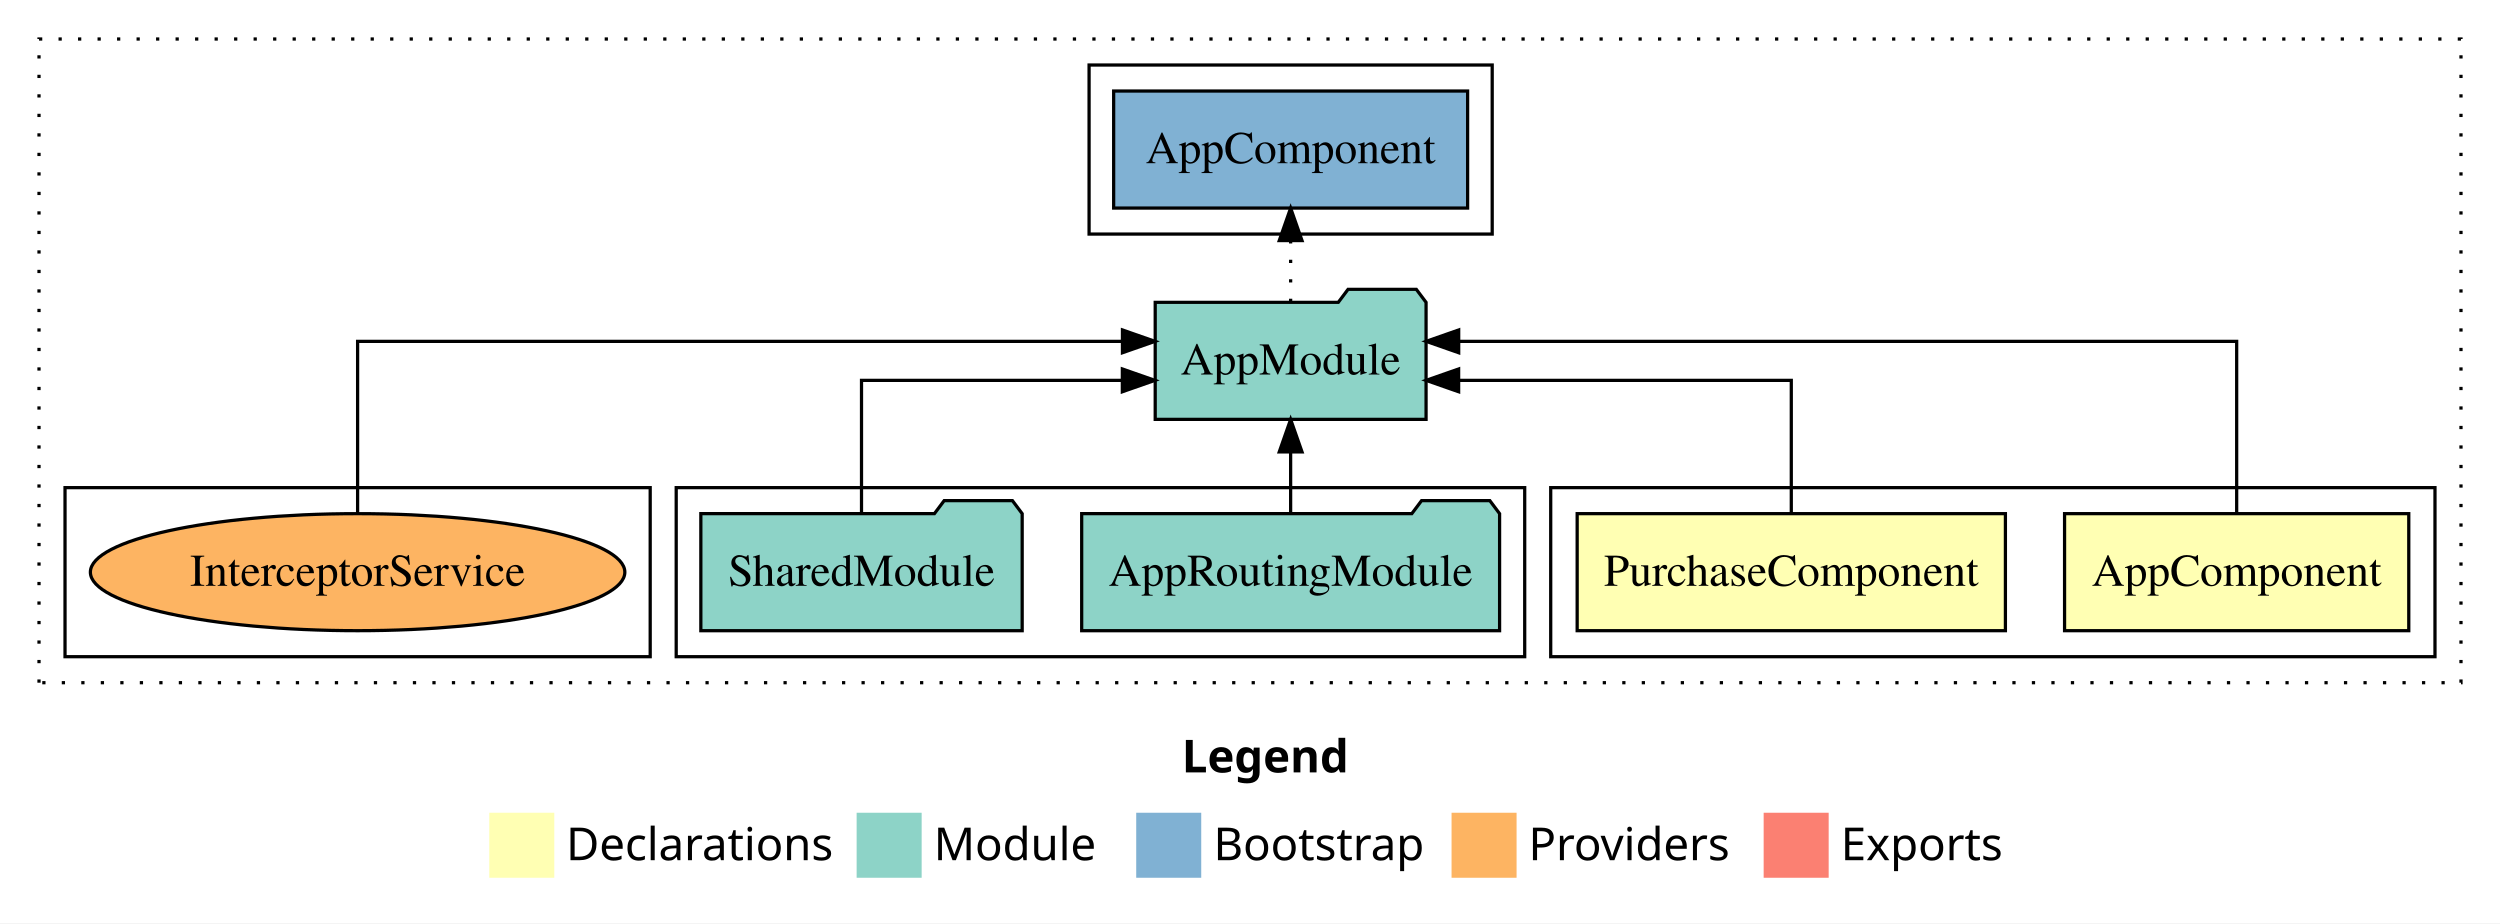
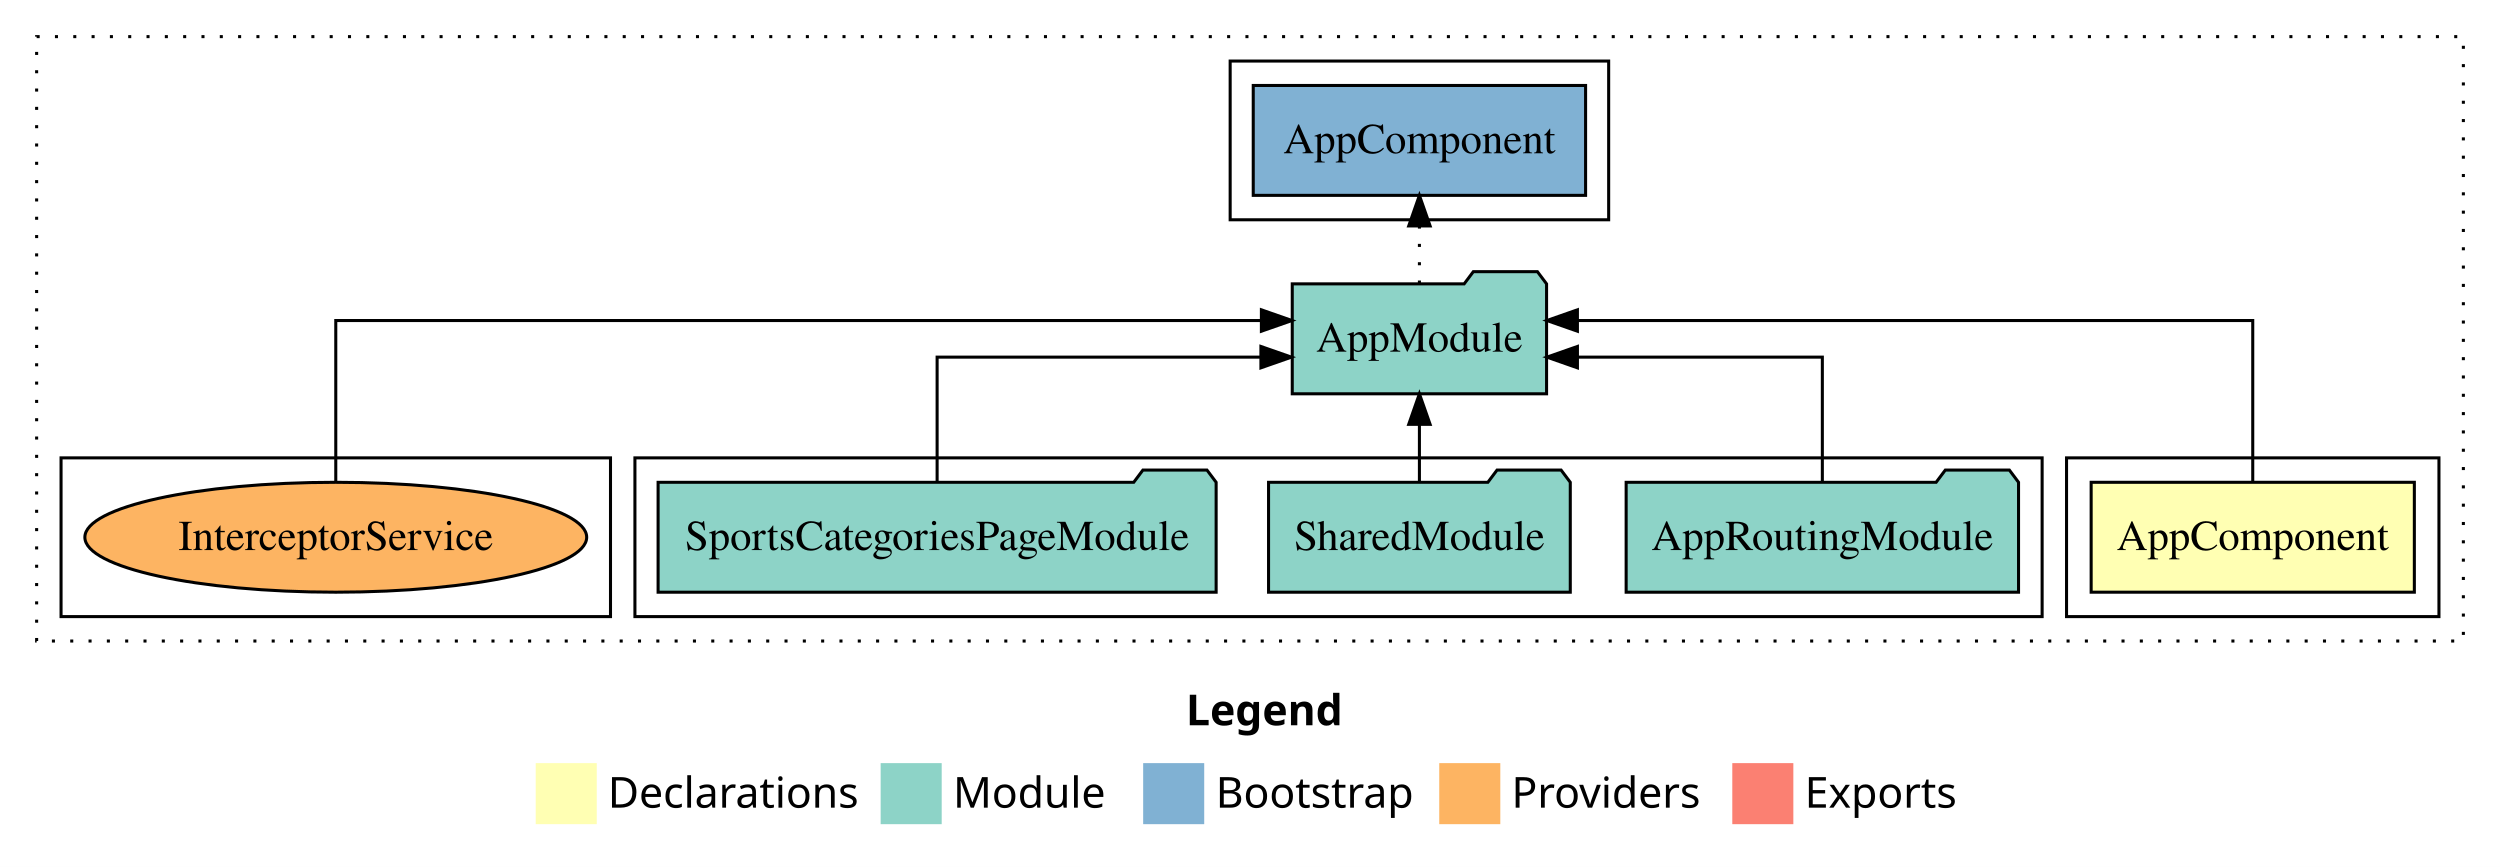
- <svg xmlns="http://www.w3.org/2000/svg" width="769pt" height="284pt" viewBox="0.00 0.00 769.00 284.00">
+ <svg xmlns="http://www.w3.org/2000/svg" width="819pt" height="284pt" viewBox="0.00 0.00 819.00 284.00">
  <g id="graph0" class="graph" transform="scale(1 1) rotate(0) translate(4 280)">
-     <polygon fill="#ffffff" stroke="transparent" points="-4,4 -4,-280 765,-280 765,4 -4,4" />
-     <text text-anchor="start" x="359.509" y="-42.4" font-family="sans-serif" font-weight="bold" font-size="14.00" fill="#000000">Legend</text>
-     <polygon fill="#ffffb3" stroke="transparent" points="146.5,-10 146.5,-30 166.5,-30 166.5,-10 146.5,-10" />
-     <text text-anchor="start" x="170.129" y="-15.4" font-family="sans-serif" font-size="14.00" fill="#000000">  Declarations</text>
-     <polygon fill="#8dd3c7" stroke="transparent" points="259.5,-10 259.5,-30 279.5,-30 279.5,-10 259.5,-10" />
-     <text text-anchor="start" x="283.225" y="-15.4" font-family="sans-serif" font-size="14.00" fill="#000000">  Module</text>
-     <polygon fill="#80b1d3" stroke="transparent" points="345.5,-10 345.5,-30 365.5,-30 365.5,-10 345.5,-10" />
-     <text text-anchor="start" x="369.281" y="-15.4" font-family="sans-serif" font-size="14.00" fill="#000000">  Bootstrap</text>
-     <polygon fill="#fdb462" stroke="transparent" points="442.5,-10 442.5,-30 462.5,-30 462.5,-10 442.5,-10" />
-     <text text-anchor="start" x="466.173" y="-15.4" font-family="sans-serif" font-size="14.00" fill="#000000">  Providers</text>
-     <polygon fill="#fb8072" stroke="transparent" points="538.5,-10 538.5,-30 558.5,-30 558.5,-10 538.5,-10" />
-     <text text-anchor="start" x="562.226" y="-15.4" font-family="sans-serif" font-size="14.00" fill="#000000">  Exports</text>
+     <polygon fill="#ffffff" stroke="transparent" points="-4,4 -4,-280 815,-280 815,4 -4,4" />
+     <text text-anchor="start" x="384.509" y="-42.4" font-family="sans-serif" font-weight="bold" font-size="14.00" fill="#000000">Legend</text>
+     <polygon fill="#ffffb3" stroke="transparent" points="171.5,-10 171.5,-30 191.5,-30 191.5,-10 171.5,-10" />
+     <text text-anchor="start" x="195.129" y="-15.4" font-family="sans-serif" font-size="14.00" fill="#000000">  Declarations</text>
+     <polygon fill="#8dd3c7" stroke="transparent" points="284.5,-10 284.5,-30 304.5,-30 304.5,-10 284.5,-10" />
+     <text text-anchor="start" x="308.225" y="-15.4" font-family="sans-serif" font-size="14.00" fill="#000000">  Module</text>
+     <polygon fill="#80b1d3" stroke="transparent" points="370.5,-10 370.5,-30 390.5,-30 390.5,-10 370.5,-10" />
+     <text text-anchor="start" x="394.281" y="-15.4" font-family="sans-serif" font-size="14.00" fill="#000000">  Bootstrap</text>
+     <polygon fill="#fdb462" stroke="transparent" points="467.5,-10 467.5,-30 487.5,-30 487.5,-10 467.5,-10" />
+     <text text-anchor="start" x="491.173" y="-15.4" font-family="sans-serif" font-size="14.00" fill="#000000">  Providers</text>
+     <polygon fill="#fb8072" stroke="transparent" points="563.5,-10 563.5,-30 583.5,-30 583.5,-10 563.5,-10" />
+     <text text-anchor="start" x="587.226" y="-15.4" font-family="sans-serif" font-size="14.00" fill="#000000">  Exports</text>
    <g id="clust1" class="cluster">
-       <polygon fill="none" stroke="#000000" stroke-dasharray="1,5" points="8,-70 8,-268 753,-268 753,-70 8,-70" />
+       <polygon fill="none" stroke="#000000" stroke-dasharray="1,5" points="8,-70 8,-268 803,-268 803,-70 8,-70" />
    </g>
    <g id="clust2" class="cluster">
-       <polygon fill="none" stroke="#000000" points="473,-78 473,-130 745,-130 745,-78 473,-78" />
+       <polygon fill="none" stroke="#000000" points="673,-78 673,-130 795,-130 795,-78 673,-78" />
    </g>
-     <g id="clust5" class="cluster">
-       <polygon fill="none" stroke="#000000" points="204,-78 204,-130 465,-130 465,-78 204,-78" />
+     <g id="clust4" class="cluster">
+       <polygon fill="none" stroke="#000000" points="204,-78 204,-130 665,-130 665,-78 204,-78" />
+     </g>
+     <g id="clust6" class="cluster">
+       <polygon fill="none" stroke="#000000" points="399,-208 399,-260 523,-260 523,-208 399,-208" />
    </g>
    <g id="clust7" class="cluster">
-       <polygon fill="none" stroke="#000000" points="331,-208 331,-260 455,-260 455,-208 331,-208" />
-     </g>
-     <g id="clust8" class="cluster">
      <polygon fill="none" stroke="#000000" points="16,-78 16,-130 196,-130 196,-78 16,-78" />
    </g>
    <g id="node1" class="node">
-       <polygon fill="#ffffb3" stroke="#000000" points="736.94,-122 631.06,-122 631.06,-86 736.94,-86 736.94,-122" />
-       <text text-anchor="middle" x="684" y="-99.8" font-family="Times,serif" font-size="14.00" fill="#000000">AppComponent</text>
+       <polygon fill="#ffffb3" stroke="#000000" points="786.94,-122 681.06,-122 681.06,-86 786.94,-86 786.94,-122" />
+       <text text-anchor="middle" x="734" y="-99.8" font-family="Times,serif" font-size="14.00" fill="#000000">AppComponent</text>
+     </g>
+     <g id="node2" class="node">
+       <polygon fill="#8dd3c7" stroke="#000000" points="502.657,-187 499.657,-191 478.657,-191 475.657,-187 419.343,-187 419.343,-151 502.657,-151 502.657,-187" />
+       <text text-anchor="middle" x="461" y="-164.8" font-family="Times,serif" font-size="14.00" fill="#000000">AppModule</text>
+     </g>
+     <g id="edge1" class="edge">
+       <path fill="none" stroke="#000000" d="M734,-122.284C734,-143.321 734,-175 734,-175 734,-175 512.76,-175 512.76,-175" />
+       <polygon fill="#000000" stroke="#000000" points="512.76,-171.5 502.76,-175 512.76,-178.5 512.76,-171.5" />
+     </g>
+     <g id="node6" class="node">
+       <polygon fill="#80b1d3" stroke="#000000" points="515.439,-252 406.561,-252 406.561,-216 515.439,-216 515.439,-252" />
+       <text text-anchor="middle" x="461" y="-229.8" font-family="Times,serif" font-size="14.00" fill="#000000">AppComponent </text>
+     </g>
+     <g id="edge5" class="edge">
+       <path fill="none" stroke="#000000" stroke-dasharray="1,5" d="M461,-187.106C461,-187.106 461,-205.991 461,-205.991" />
+       <polygon fill="#000000" stroke="#000000" points="457.5,-205.991 461,-215.991 464.5,-205.991 457.5,-205.991" />
    </g>
    <g id="node3" class="node">
-       <polygon fill="#8dd3c7" stroke="#000000" points="434.657,-187 431.657,-191 410.657,-191 407.657,-187 351.343,-187 351.343,-151 434.657,-151 434.657,-187" />
-       <text text-anchor="middle" x="393" y="-164.8" font-family="Times,serif" font-size="14.00" fill="#000000">AppModule</text>
-     </g>
-     <g id="edge1" class="edge">
-       <path fill="none" stroke="#000000" d="M684,-122.284C684,-143.321 684,-175 684,-175 684,-175 444.693,-175 444.693,-175" />
-       <polygon fill="#000000" stroke="#000000" points="444.693,-171.5 434.693,-175 444.693,-178.5 444.693,-171.5" />
-     </g>
-     <g id="node2" class="node">
-       <polygon fill="#ffffb3" stroke="#000000" points="612.864,-122 481.136,-122 481.136,-86 612.864,-86 612.864,-122" />
-       <text text-anchor="middle" x="547" y="-99.8" font-family="Times,serif" font-size="14.00" fill="#000000">PurchaseComponent</text>
+       <polygon fill="#8dd3c7" stroke="#000000" points="657.274,-122 654.274,-126 633.274,-126 630.274,-122 528.726,-122 528.726,-86 657.274,-86 657.274,-122" />
+       <text text-anchor="middle" x="593" y="-99.8" font-family="Times,serif" font-size="14.00" fill="#000000">AppRoutingModule</text>
    </g>
    <g id="edge2" class="edge">
-       <path fill="none" stroke="#000000" d="M547,-122.022C547,-139.373 547,-163 547,-163 547,-163 444.675,-163 444.675,-163" />
-       <polygon fill="#000000" stroke="#000000" points="444.675,-159.5 434.675,-163 444.675,-166.5 444.675,-159.5" />
-     </g>
-     <g id="node6" class="node">
-       <polygon fill="#80b1d3" stroke="#000000" points="447.439,-252 338.561,-252 338.561,-216 447.439,-216 447.439,-252" />
-       <text text-anchor="middle" x="393" y="-229.8" font-family="Times,serif" font-size="14.00" fill="#000000">AppComponent </text>
-     </g>
-     <g id="edge5" class="edge">
-       <path fill="none" stroke="#000000" stroke-dasharray="1,5" d="M393,-187.106C393,-187.106 393,-205.991 393,-205.991" />
-       <polygon fill="#000000" stroke="#000000" points="389.5,-205.991 393,-215.991 396.5,-205.991 389.5,-205.991" />
+       <path fill="none" stroke="#000000" d="M593,-122.022C593,-139.373 593,-163 593,-163 593,-163 512.766,-163 512.766,-163" />
+       <polygon fill="#000000" stroke="#000000" points="512.766,-159.5 502.766,-163 512.766,-166.5 512.766,-159.5" />
    </g>
    <g id="node4" class="node">
-       <polygon fill="#8dd3c7" stroke="#000000" points="457.274,-122 454.274,-126 433.274,-126 430.274,-122 328.726,-122 328.726,-86 457.274,-86 457.274,-122" />
-       <text text-anchor="middle" x="393" y="-99.8" font-family="Times,serif" font-size="14.00" fill="#000000">AppRoutingModule</text>
+       <polygon fill="#8dd3c7" stroke="#000000" points="510.423,-122 507.423,-126 486.423,-126 483.423,-122 411.577,-122 411.577,-86 510.423,-86 510.423,-122" />
+       <text text-anchor="middle" x="461" y="-99.8" font-family="Times,serif" font-size="14.00" fill="#000000">SharedModule</text>
    </g>
    <g id="edge3" class="edge">
-       <path fill="none" stroke="#000000" d="M393,-122.106C393,-122.106 393,-140.991 393,-140.991" />
-       <polygon fill="#000000" stroke="#000000" points="389.5,-140.991 393,-150.991 396.5,-140.991 389.5,-140.991" />
+       <path fill="none" stroke="#000000" d="M461,-122.106C461,-122.106 461,-140.991 461,-140.991" />
+       <polygon fill="#000000" stroke="#000000" points="457.5,-140.991 461,-150.991 464.5,-140.991 457.5,-140.991" />
    </g>
    <g id="node5" class="node">
-       <polygon fill="#8dd3c7" stroke="#000000" points="310.423,-122 307.423,-126 286.423,-126 283.423,-122 211.577,-122 211.577,-86 310.423,-86 310.423,-122" />
-       <text text-anchor="middle" x="261" y="-99.8" font-family="Times,serif" font-size="14.00" fill="#000000">SharedModule</text>
+       <polygon fill="#8dd3c7" stroke="#000000" points="394.407,-122 391.407,-126 370.407,-126 367.407,-122 211.593,-122 211.593,-86 394.407,-86 394.407,-122" />
+       <text text-anchor="middle" x="303" y="-99.8" font-family="Times,serif" font-size="14.00" fill="#000000">SportsCategoriesPageModule</text>
    </g>
    <g id="edge4" class="edge">
-       <path fill="none" stroke="#000000" d="M261,-122.022C261,-139.373 261,-163 261,-163 261,-163 341.234,-163 341.234,-163" />
-       <polygon fill="#000000" stroke="#000000" points="341.234,-166.5 351.234,-163 341.234,-159.5 341.234,-166.5" />
+       <path fill="none" stroke="#000000" d="M303,-122.022C303,-139.373 303,-163 303,-163 303,-163 409.074,-163 409.074,-163" />
+       <polygon fill="#000000" stroke="#000000" points="409.074,-166.5 419.074,-163 409.074,-159.5 409.074,-166.5" />
    </g>
    <g id="node7" class="node">
      <ellipse fill="#fdb462" stroke="#000000" cx="106" cy="-104" rx="82.199" ry="18" />
      <text text-anchor="middle" x="106" y="-99.8" font-family="Times,serif" font-size="14.00" fill="#000000">InterceptorService</text>
    </g>
    <g id="edge6" class="edge">
-       <path fill="none" stroke="#000000" d="M106,-122.284C106,-143.321 106,-175 106,-175 106,-175 341.268,-175 341.268,-175" />
-       <polygon fill="#000000" stroke="#000000" points="341.268,-178.5 351.268,-175 341.268,-171.5 341.268,-178.5" />
+       <path fill="none" stroke="#000000" d="M106,-122.284C106,-143.321 106,-175 106,-175 106,-175 409.233,-175 409.233,-175" />
+       <polygon fill="#000000" stroke="#000000" points="409.233,-178.5 419.233,-175 409.233,-171.5 409.233,-178.5" />
    </g>
  </g>
</svg>
